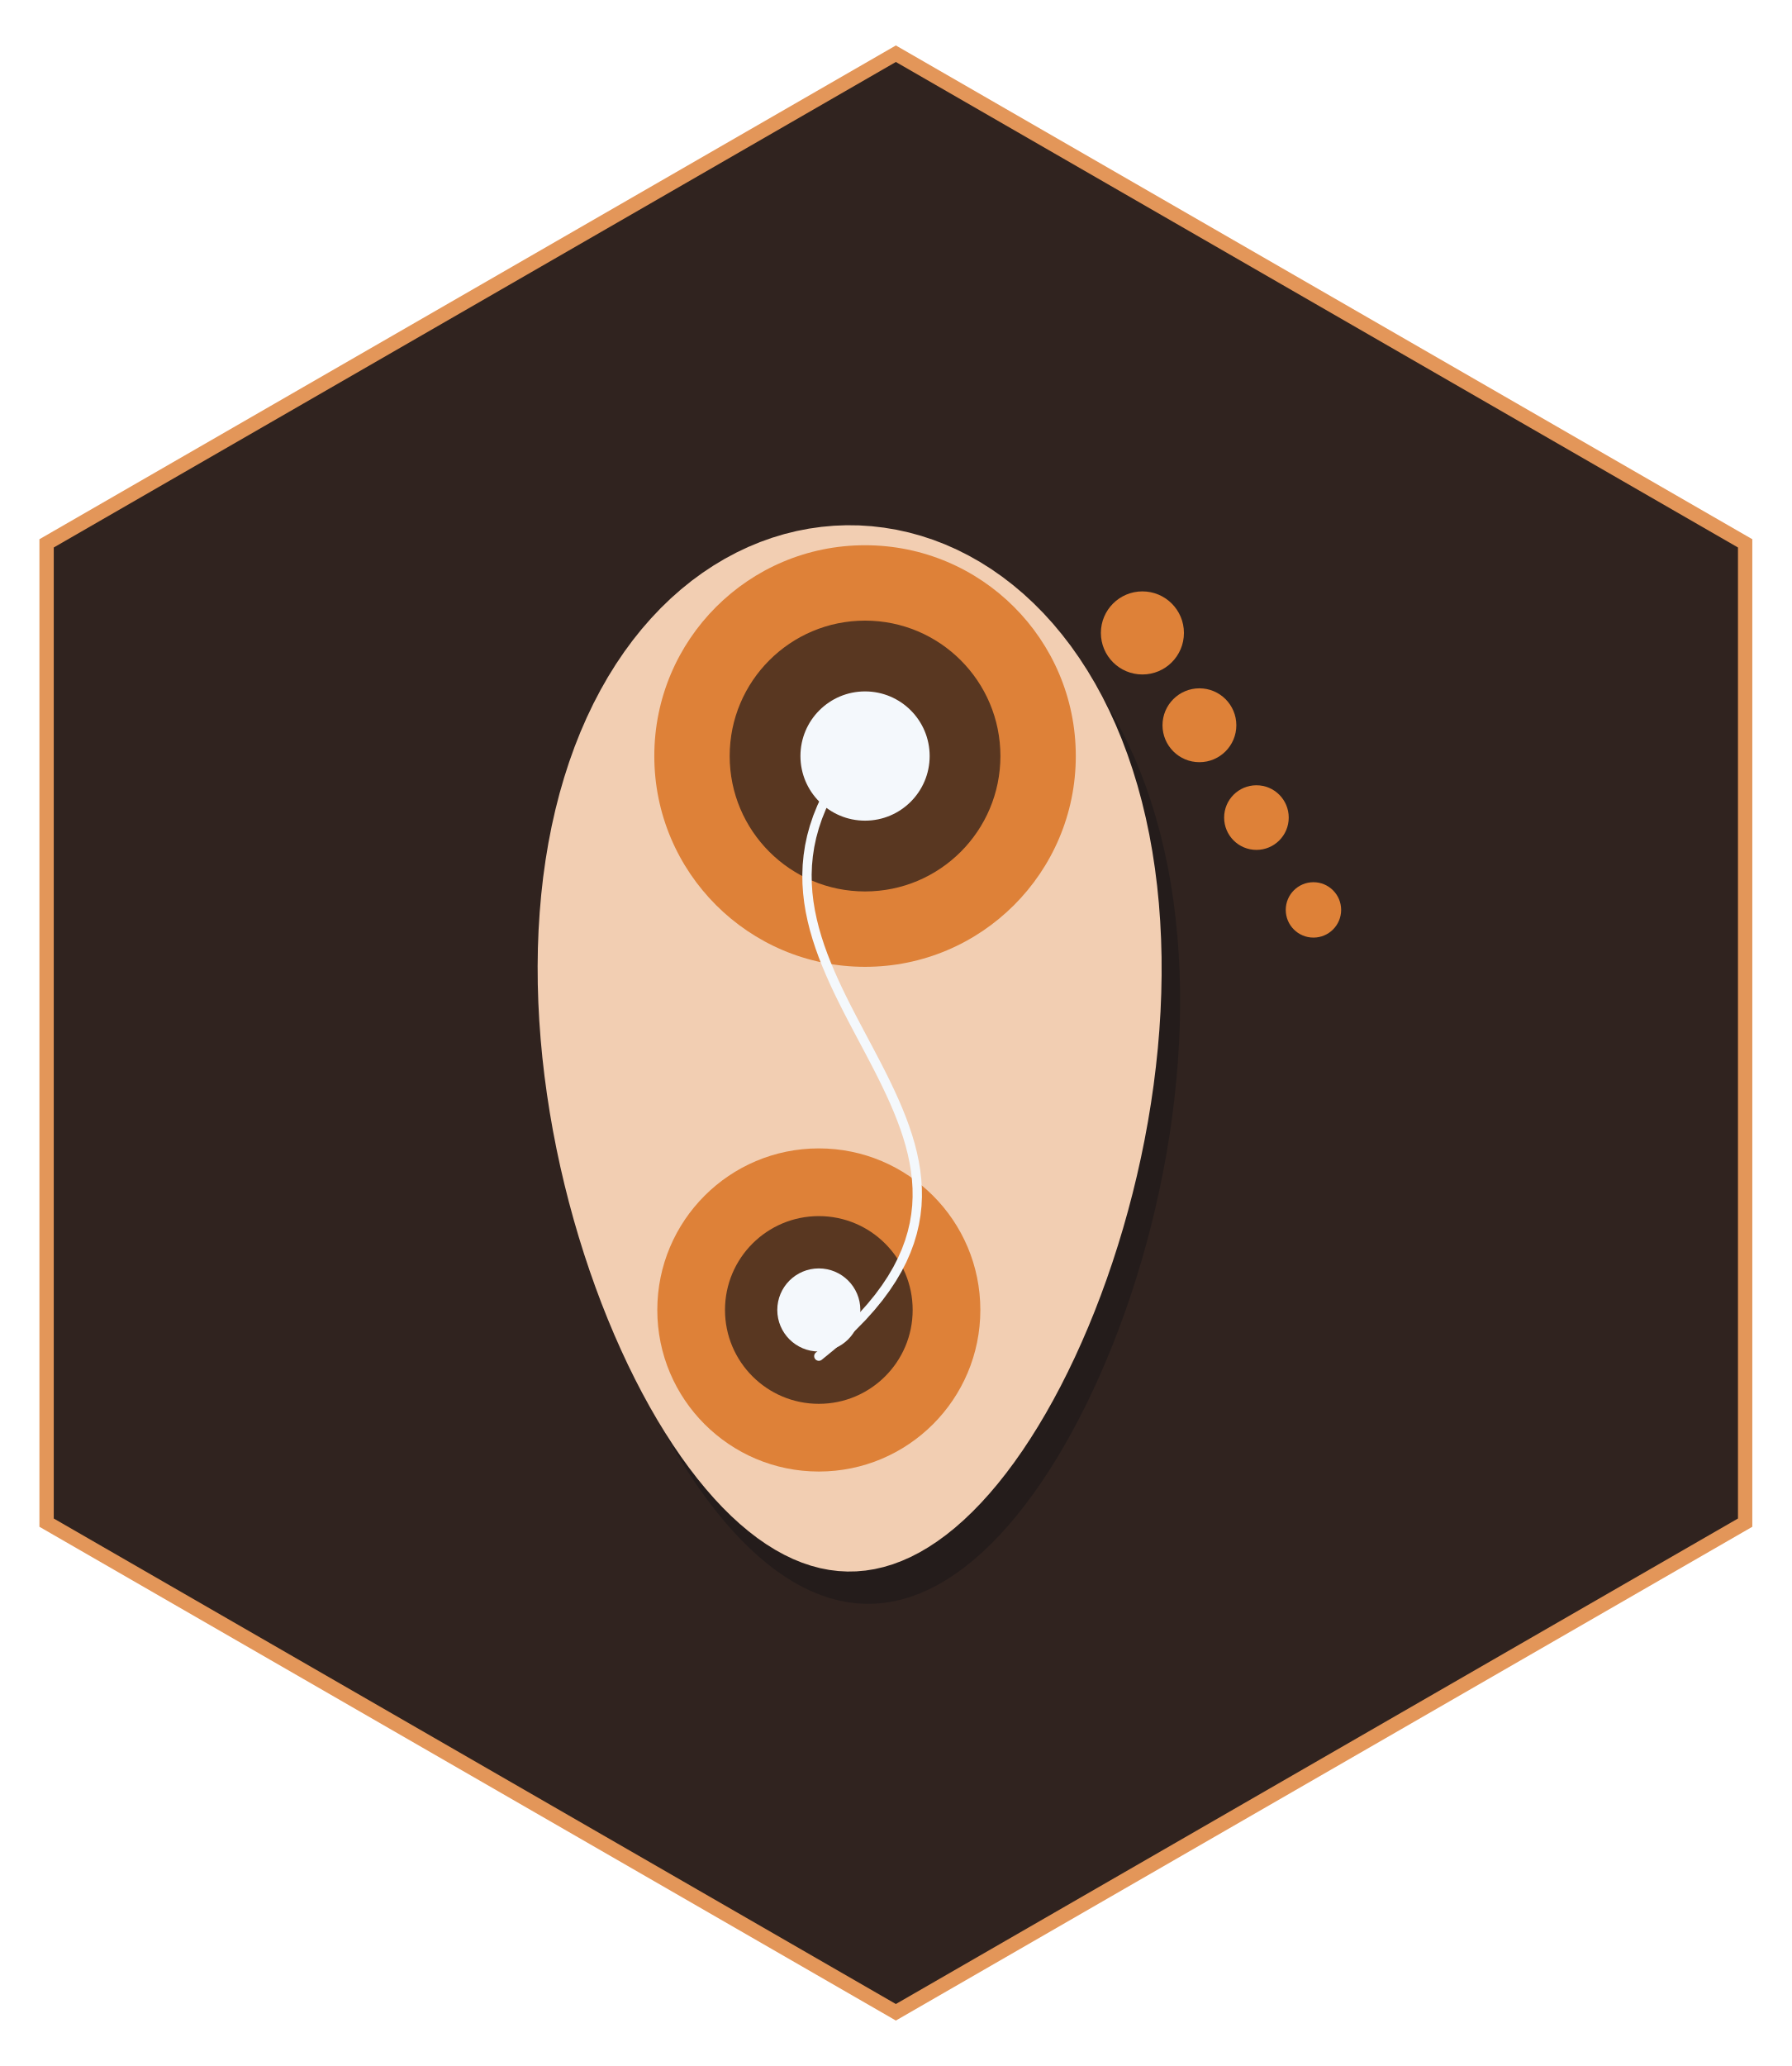
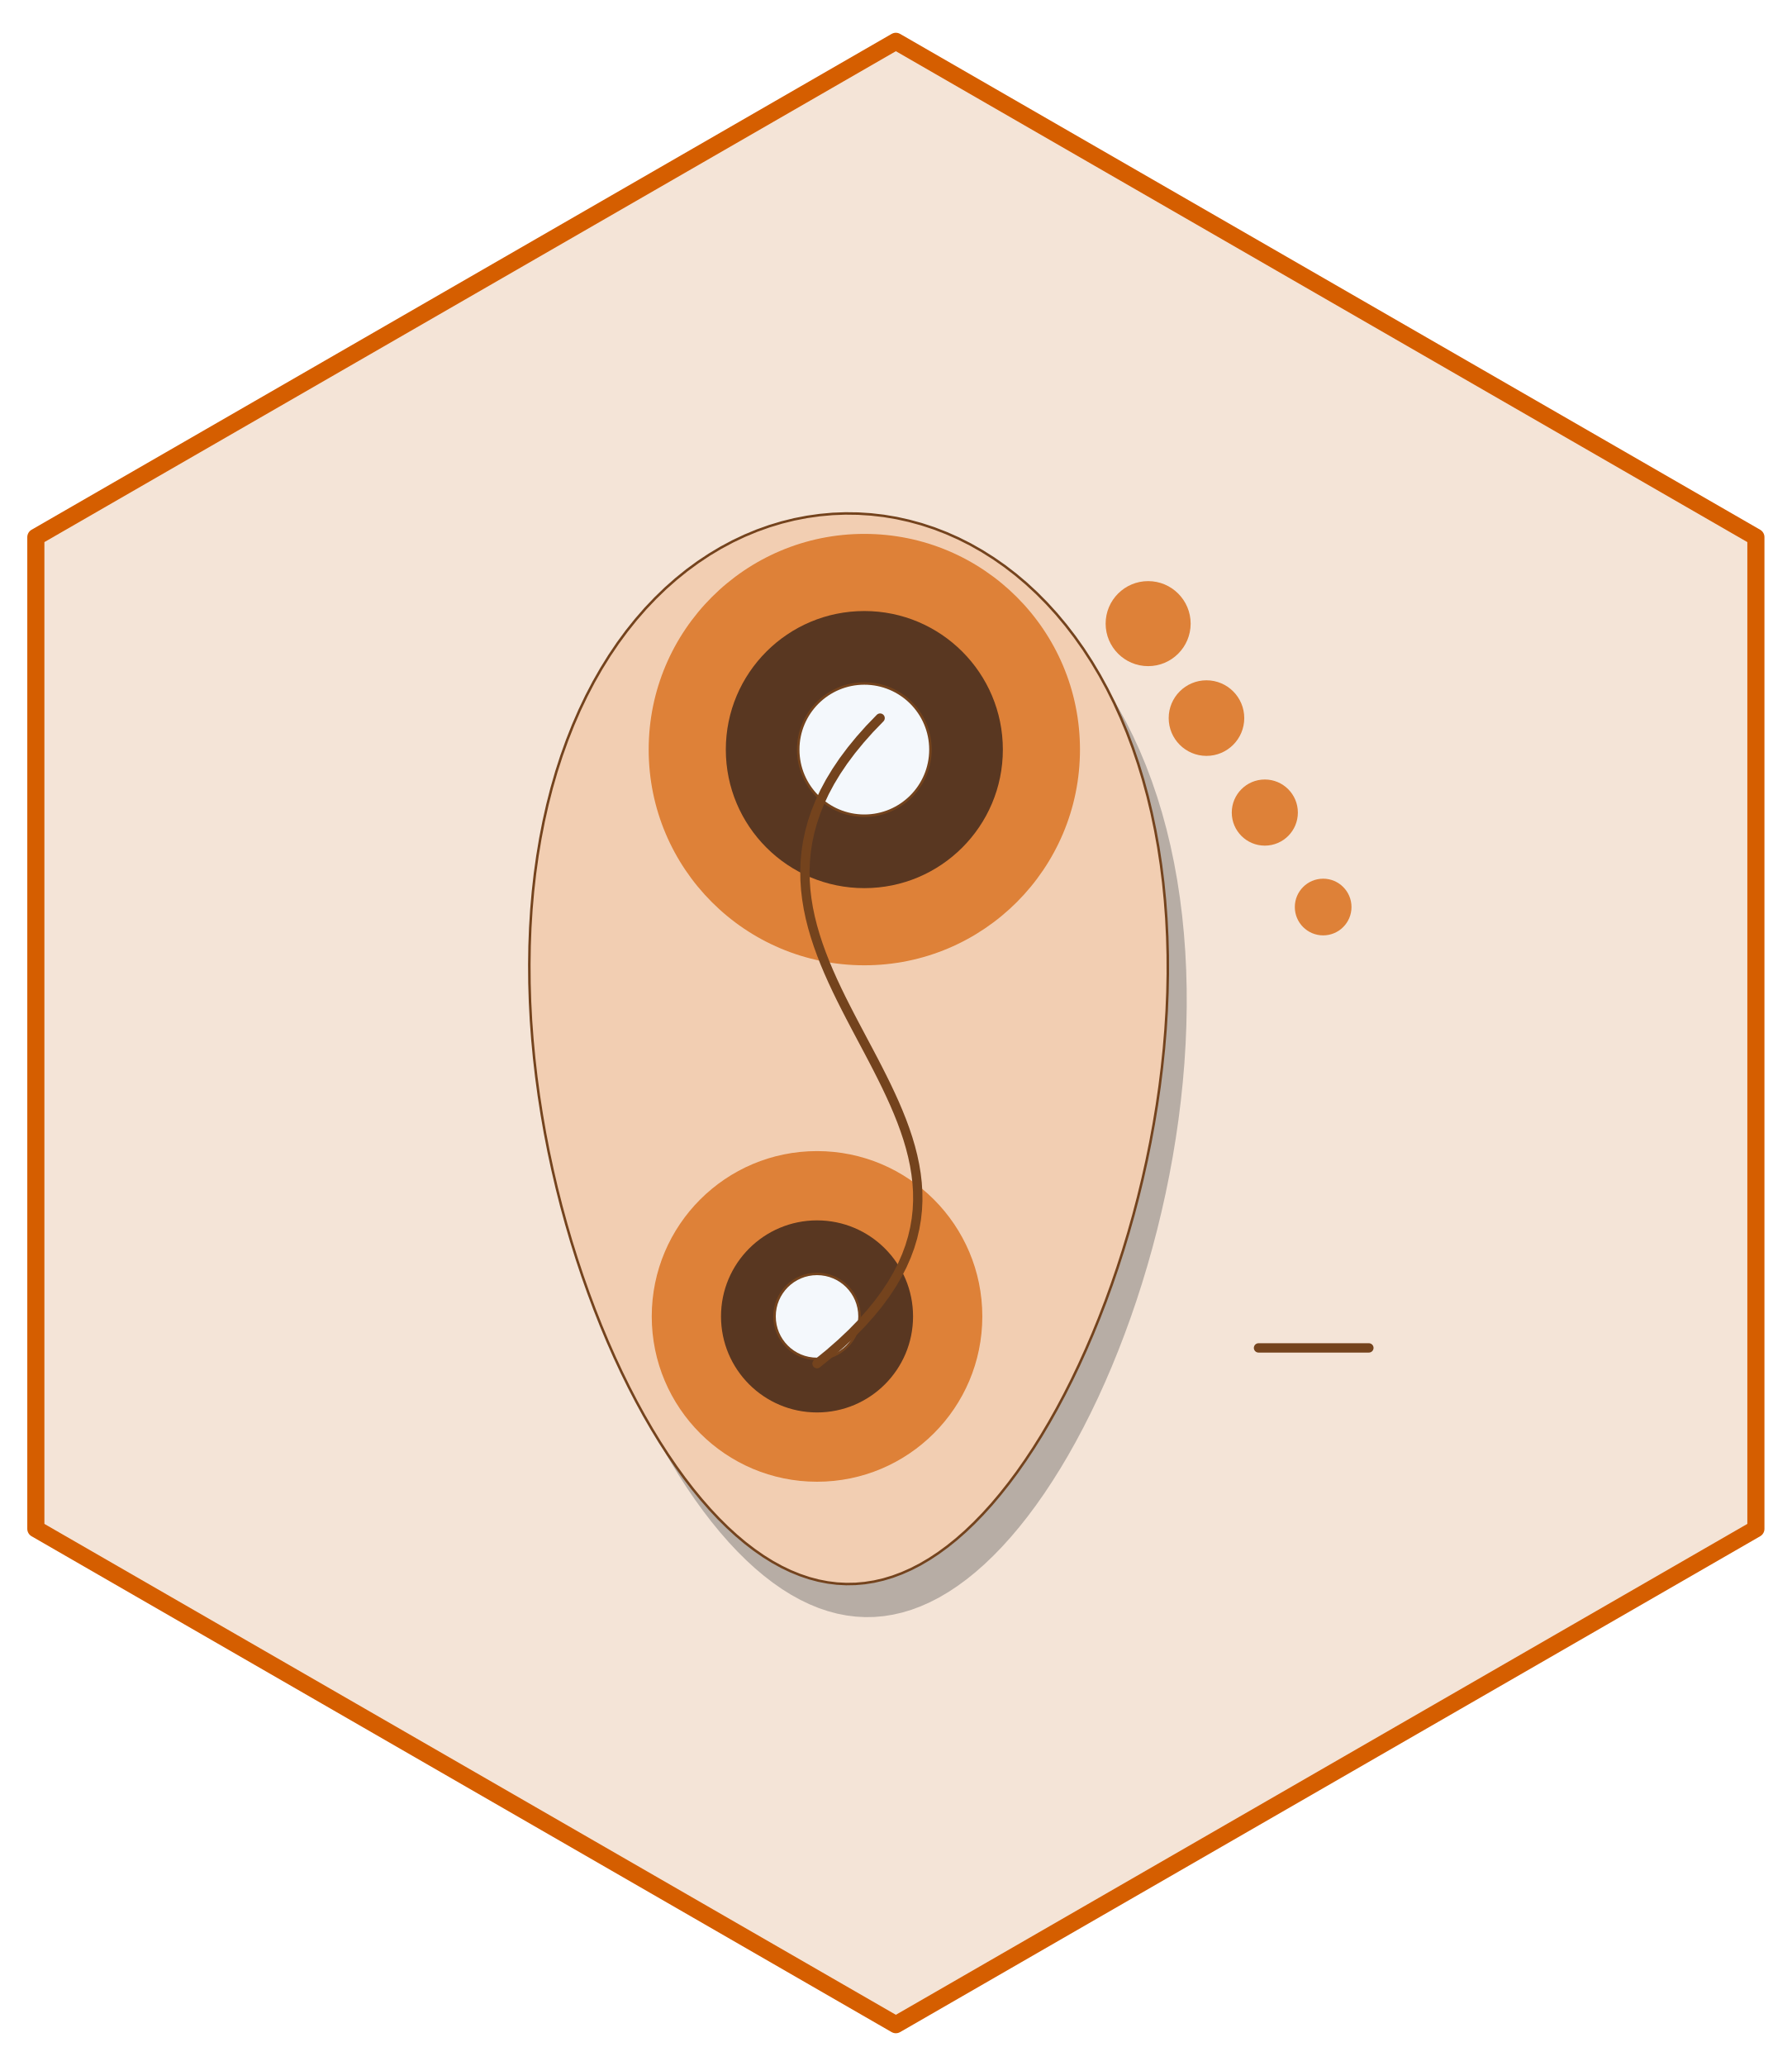
- <svg xmlns="http://www.w3.org/2000/svg" width="432" height="498" viewBox="0 0 432 498">
-   <path fill-rule="nonzero" fill="rgb(100%, 100%, 100%)" fill-opacity="1" d="M 216 4.98 L 427.68 126.988 L 427.68 371.012 L 216 493.02 L 4.32 371.012 L 4.32 126.988 Z M 216 4.98 " />
-   <path fill-rule="nonzero" fill="rgb(89.02%, 58.824%, 34.902%)" fill-opacity="1" d="M 216 10.957 L 422.496 129.977 L 422.496 368.023 L 216 487.043 L 9.504 368.023 L 9.504 129.977 Z M 216 10.957 " />
-   <path fill-rule="nonzero" fill="rgb(18.824%, 13.725%, 12.157%)" fill-opacity="1" d="M 216 14.941 L 419.039 131.969 L 419.039 366.031 L 216 483.059 L 12.961 366.031 L 12.961 131.969 Z M 216 14.941 " />
-   <path fill-rule="nonzero" fill="rgb(1.176%, 3.922%, 7.059%)" fill-opacity="0.251" d="M 283.617 260.496 L 283.988 256.074 L 284.266 251.652 L 284.449 247.242 L 284.531 242.852 L 284.52 238.48 L 284.406 234.133 L 284.191 229.824 L 283.871 225.551 L 283.449 221.32 L 282.926 217.137 L 282.293 213.008 L 281.559 208.938 L 280.715 204.93 L 279.77 200.992 L 278.719 197.125 L 277.562 193.34 L 276.301 189.633 L 274.938 186.016 L 273.473 182.492 L 271.906 179.062 L 270.242 175.734 L 268.484 172.508 L 266.625 169.391 L 264.68 166.391 L 262.641 163.5 L 260.516 160.73 L 258.305 158.086 L 256.012 155.566 L 253.645 153.176 L 251.199 150.918 L 248.688 148.797 L 246.105 146.812 L 243.465 144.965 L 240.762 143.262 L 238.008 141.703 L 235.203 140.293 L 232.355 139.027 L 229.465 137.914 L 226.543 136.953 L 223.59 136.141 L 220.613 135.48 L 217.613 134.98 L 214.602 134.629 L 211.582 134.434 L 208.555 134.395 L 205.531 134.512 L 202.516 134.785 L 199.512 135.211 L 196.523 135.793 L 193.555 136.527 L 190.617 137.414 L 187.711 138.453 L 184.84 139.641 L 182.016 140.98 L 179.234 142.465 L 176.504 144.098 L 173.832 145.871 L 171.223 147.785 L 168.672 149.84 L 166.195 152.031 L 163.789 154.355 L 161.457 156.812 L 159.207 159.395 L 157.039 162.102 L 154.953 164.93 L 152.961 167.875 L 151.059 170.938 L 149.25 174.109 L 147.539 177.387 L 145.922 180.766 L 144.406 184.242 L 142.992 187.812 L 141.68 191.477 L 140.473 195.223 L 139.367 199.047 L 138.367 202.953 L 137.477 206.926 L 136.688 210.965 L 136.004 215.066 L 135.426 219.223 L 134.949 223.43 L 134.582 227.68 L 134.316 231.973 L 134.152 236.305 L 134.086 240.66 L 134.121 245.043 L 134.258 249.445 L 134.488 253.859 L 134.812 258.285 L 135.23 262.711 L 135.738 267.133 L 136.332 271.551 L 137.016 275.953 L 137.781 280.336 L 138.629 284.691 L 139.555 289.02 L 140.555 293.316 L 141.633 297.566 L 142.777 301.773 L 143.992 305.93 L 145.273 310.031 L 146.621 314.07 L 148.023 318.043 L 149.484 321.945 L 151.004 325.773 L 152.574 329.52 L 154.191 333.184 L 155.859 336.754 L 157.57 340.23 L 159.324 343.609 L 161.117 346.887 L 162.945 350.059 L 164.812 353.121 L 166.711 356.066 L 168.641 358.895 L 170.598 361.602 L 172.586 364.184 L 174.594 366.641 L 176.625 368.965 L 178.68 371.156 L 180.754 373.211 L 182.844 375.125 L 184.949 376.898 L 187.07 378.531 L 189.203 380.016 L 191.348 381.355 L 193.504 382.543 L 195.668 383.582 L 197.84 384.469 L 200.016 385.203 L 202.199 385.785 L 204.387 386.211 L 206.574 386.484 L 208.766 386.598 L 210.957 386.562 L 213.145 386.367 L 215.332 386.016 L 217.52 385.512 L 219.699 384.855 L 221.875 384.043 L 224.043 383.082 L 226.199 381.969 L 228.352 380.703 L 230.492 379.289 L 232.617 377.734 L 234.73 376.031 L 236.828 374.184 L 238.91 372.199 L 240.977 370.078 L 243.02 367.82 L 245.039 365.43 L 247.035 362.91 L 249.008 360.262 L 250.953 357.496 L 252.867 354.605 L 254.75 351.602 L 256.598 348.488 L 258.41 345.262 L 260.184 341.934 L 261.918 338.504 L 263.605 334.98 L 265.25 331.363 L 266.844 327.656 L 268.387 323.871 L 269.879 320.004 L 271.312 316.066 L 272.688 312.059 L 274 307.988 L 275.246 303.859 L 276.43 299.676 L 277.539 295.445 L 278.578 291.172 L 279.543 286.859 L 280.43 282.516 L 281.238 278.145 L 281.961 273.754 L 282.602 269.344 L 283.152 264.922 Z M 283.617 260.496 " />
-   <path fill-rule="nonzero" fill="rgb(94.902%, 80.784%, 69.804%)" fill-opacity="1" d="M 279.16 252.711 L 279.531 248.285 L 279.809 243.863 L 279.988 239.453 L 280.074 235.062 L 280.062 230.691 L 279.945 226.344 L 279.73 222.035 L 279.414 217.762 L 278.992 213.531 L 278.465 209.348 L 277.836 205.219 L 277.102 201.148 L 276.258 197.141 L 275.312 193.203 L 274.262 189.336 L 273.102 185.551 L 271.844 181.844 L 270.48 178.227 L 269.016 174.703 L 267.449 171.273 L 265.785 167.945 L 264.023 164.719 L 262.168 161.605 L 260.219 158.602 L 258.184 155.711 L 256.055 152.945 L 253.848 150.297 L 251.555 147.777 L 249.184 145.387 L 246.742 143.129 L 244.227 141.008 L 241.648 139.023 L 239.004 137.176 L 236.305 135.473 L 233.551 133.918 L 230.746 132.504 L 227.895 131.238 L 225.008 130.125 L 222.086 129.164 L 219.133 128.352 L 216.152 127.695 L 213.156 127.191 L 210.145 126.84 L 207.125 126.645 L 204.098 126.605 L 201.074 126.723 L 198.059 126.996 L 195.051 127.422 L 192.062 128.004 L 189.098 128.738 L 186.16 129.625 L 183.25 130.664 L 180.383 131.852 L 177.555 133.191 L 174.777 134.676 L 172.047 136.309 L 169.375 138.082 L 166.762 139.996 L 164.215 142.051 L 161.734 144.242 L 159.328 146.566 L 157 149.023 L 154.746 151.605 L 152.578 154.312 L 150.496 157.141 L 148.504 160.086 L 146.602 163.148 L 144.793 166.32 L 143.078 169.598 L 141.465 172.977 L 139.949 176.453 L 138.535 180.023 L 137.223 183.688 L 136.016 187.434 L 134.91 191.258 L 133.91 195.164 L 133.016 199.137 L 132.227 203.176 L 131.543 207.277 L 130.965 211.434 L 130.492 215.641 L 130.125 219.891 L 129.855 224.184 L 129.691 228.516 L 129.629 232.871 L 129.664 237.254 L 129.797 241.656 L 130.027 246.074 L 130.352 250.496 L 130.77 254.922 L 131.277 259.348 L 131.875 263.762 L 132.555 268.164 L 133.32 272.547 L 134.168 276.902 L 135.094 281.234 L 136.098 285.527 L 137.172 289.777 L 138.32 293.984 L 139.535 298.141 L 140.816 302.242 L 142.16 306.281 L 143.566 310.254 L 145.027 314.16 L 146.543 317.984 L 148.113 321.73 L 149.734 325.395 L 151.398 328.965 L 153.109 332.441 L 154.863 335.82 L 156.656 339.098 L 158.488 342.27 L 160.355 345.332 L 162.254 348.277 L 164.184 351.105 L 166.141 353.812 L 168.125 356.395 L 170.137 358.852 L 172.168 361.176 L 174.223 363.367 L 176.293 365.422 L 178.383 367.336 L 180.492 369.109 L 182.609 370.742 L 184.746 372.227 L 186.891 373.566 L 189.047 374.754 L 191.207 375.793 L 193.379 376.68 L 195.559 377.414 L 197.742 377.996 L 199.926 378.422 L 202.117 378.695 L 204.309 378.812 L 206.496 378.773 L 208.688 378.578 L 210.875 378.227 L 213.059 377.723 L 215.242 377.066 L 217.414 376.254 L 219.582 375.293 L 221.742 374.18 L 223.895 372.914 L 226.031 371.5 L 228.16 369.945 L 230.273 368.242 L 232.371 366.395 L 234.453 364.41 L 236.516 362.289 L 238.559 360.031 L 240.582 357.641 L 242.578 355.121 L 244.551 352.477 L 246.496 349.707 L 248.41 346.816 L 250.293 343.812 L 252.141 340.699 L 253.953 337.473 L 255.727 334.145 L 257.457 330.715 L 259.148 327.191 L 260.789 323.574 L 262.387 319.867 L 263.93 316.082 L 265.418 312.215 L 266.852 308.277 L 268.227 304.27 L 269.539 300.199 L 270.789 296.07 L 271.969 291.887 L 273.082 287.656 L 274.121 283.383 L 275.086 279.074 L 275.973 274.727 L 276.781 270.355 L 277.504 265.965 L 278.145 261.555 L 278.695 257.133 Z M 279.16 252.711 " />
-   <path fill-rule="nonzero" fill="rgb(87.059%, 50.588%, 21.961%)" fill-opacity="1" d="M 236.367 315.762 C 236.367 337.27 218.934 354.707 197.426 354.707 C 175.914 354.707 158.48 337.27 158.48 315.762 C 158.48 294.254 175.914 276.816 197.426 276.816 C 218.934 276.816 236.367 294.254 236.367 315.762 " />
-   <path fill-rule="nonzero" fill="rgb(34.902%, 21.569%, 12.941%)" fill-opacity="1" d="M 220.051 315.762 C 220.051 328.258 209.918 338.387 197.426 338.387 C 184.93 338.387 174.801 328.258 174.801 315.762 C 174.801 303.266 184.93 293.137 197.426 293.137 C 209.918 293.137 220.051 303.266 220.051 315.762 " />
-   <path fill-rule="nonzero" fill="rgb(95.686%, 97.255%, 98.824%)" fill-opacity="1" d="M 207.438 315.762 C 207.438 321.293 202.953 325.777 197.426 325.777 C 191.895 325.777 187.41 321.293 187.41 315.762 C 187.41 310.23 191.895 305.746 197.426 305.746 C 202.953 305.746 207.438 310.23 207.438 315.762 " />
-   <path fill-rule="nonzero" fill="rgb(87.059%, 50.588%, 21.961%)" fill-opacity="1" d="M 259.383 182.238 C 259.383 210.301 236.633 233.051 208.57 233.051 C 180.508 233.051 157.758 210.301 157.758 182.238 C 157.758 154.176 180.508 131.426 208.57 131.426 C 236.633 131.426 259.383 154.176 259.383 182.238 " />
-   <path fill-rule="nonzero" fill="rgb(34.902%, 21.569%, 12.941%)" fill-opacity="1" d="M 241.207 182.238 C 241.207 200.266 226.598 214.879 208.57 214.879 C 190.543 214.879 175.93 200.266 175.93 182.238 C 175.93 164.211 190.543 149.598 208.57 149.598 C 226.598 149.598 241.207 164.211 241.207 182.238 " />
-   <path fill-rule="nonzero" fill="rgb(95.686%, 97.255%, 98.824%)" fill-opacity="1" d="M 224.148 182.238 C 224.148 190.84 217.172 197.816 208.57 197.816 C 199.965 197.816 192.992 190.84 192.992 182.238 C 192.992 173.633 199.965 166.66 208.57 166.66 C 217.172 166.66 224.148 173.633 224.148 182.238 " />
-   <path fill="none" stroke-width="2.25" stroke-linecap="round" stroke-linejoin="round" stroke="rgb(95.686%, 97.255%, 98.824%)" stroke-opacity="1" stroke-miterlimit="10" d="M 197.426 326.891 L 200.379 324.48 L 203.102 322.098 L 205.605 319.734 L 207.898 317.395 L 209.98 315.07 L 211.863 312.77 L 213.547 310.488 L 215.047 308.223 L 216.363 305.977 L 217.508 303.746 L 218.48 301.531 L 219.293 299.332 L 219.949 297.145 L 220.461 294.973 L 220.824 292.816 L 221.059 290.668 L 221.16 288.535 L 221.141 286.41 L 221.004 284.297 L 220.762 282.191 L 220.414 280.094 L 219.973 278.008 L 219.441 275.926 L 218.824 273.848 L 218.133 271.777 L 217.375 269.715 L 216.551 267.652 L 215.672 265.594 L 214.742 263.539 L 213.77 261.484 L 212.762 259.434 L 211.723 257.379 L 210.656 255.328 L 209.578 253.273 L 208.488 251.219 L 207.395 249.16 L 206.305 247.098 L 205.223 245.031 L 204.156 242.957 L 203.113 240.883 L 202.102 238.797 L 201.121 236.707 L 200.188 234.609 L 199.301 232.5 L 198.469 230.383 L 197.699 228.258 L 197 226.121 L 196.375 223.969 L 195.832 221.809 L 195.375 219.633 L 195.016 217.445 L 194.758 215.242 L 194.605 213.023 L 194.57 210.785 L 194.656 208.535 L 194.871 206.266 L 195.219 203.977 L 195.707 201.672 L 196.348 199.344 L 197.137 196.996 L 198.09 194.629 L 199.207 192.238 L 200.5 189.824 L 201.977 187.387 L 203.637 184.926 L 205.492 182.438 L 207.547 179.926 L 209.809 177.387 L 212.285 174.82 " />
-   <path fill-rule="nonzero" fill="rgb(87.059%, 50.588%, 21.961%)" fill-opacity="1" d="M 285.457 152.566 C 285.457 158.098 280.973 162.578 275.441 162.578 C 269.914 162.578 265.43 158.098 265.43 152.566 C 265.43 147.035 269.914 142.551 275.441 142.551 C 280.973 142.551 285.457 147.035 285.457 152.566 " />
-   <path fill-rule="nonzero" fill="rgb(87.059%, 50.588%, 21.961%)" fill-opacity="1" d="M 298.09 174.82 C 298.09 179.734 294.105 183.723 289.188 183.723 C 284.273 183.723 280.289 179.734 280.289 174.82 C 280.289 169.902 284.273 165.918 289.188 165.918 C 294.105 165.918 298.09 169.902 298.09 174.82 " />
-   <path fill-rule="nonzero" fill="rgb(87.059%, 50.588%, 21.961%)" fill-opacity="1" d="M 310.723 197.074 C 310.723 201.375 307.238 204.863 302.938 204.863 C 298.633 204.863 295.148 201.375 295.148 197.074 C 295.148 192.773 298.633 189.285 302.938 189.285 C 307.238 189.285 310.723 192.773 310.723 197.074 " />
-   <path fill-rule="nonzero" fill="rgb(87.059%, 50.588%, 21.961%)" fill-opacity="1" d="M 323.359 219.328 C 323.359 223.016 320.367 226.004 316.684 226.004 C 312.996 226.004 310.004 223.016 310.004 219.328 C 310.004 215.641 312.996 212.652 316.684 212.652 C 320.367 212.652 323.359 215.641 323.359 219.328 " />
+ <svg xmlns="http://www.w3.org/2000/svg" width="432pt" height="498pt" viewBox="0 0 432 498">
+   <path fill-rule="nonzero" fill="rgb(95.686%, 89.412%, 84.314%)" fill-opacity="1" stroke-width="4.125" stroke-linecap="round" stroke-linejoin="round" stroke="rgb(83.529%, 36.863%, 0%)" stroke-opacity="1" stroke-miterlimit="10" d="M 216 9.961 L 423.359 129.48 L 423.359 368.52 L 216 488.039 L 8.641 368.52 L 8.641 129.48 Z M 216 9.961 " />
+   <path fill-rule="nonzero" fill="rgb(1.176%, 3.922%, 7.059%)" fill-opacity="0.251" d="M 285.188 260.766 L 285.57 256.238 L 285.852 251.715 L 286.039 247.203 L 286.125 242.707 L 286.113 238.234 L 285.996 233.789 L 285.777 229.379 L 285.449 225.004 L 285.02 220.676 L 284.48 216.395 L 283.836 212.168 L 283.082 208.004 L 282.223 203.906 L 281.254 199.875 L 280.176 195.918 L 278.992 192.043 L 277.703 188.254 L 276.309 184.551 L 274.809 180.945 L 273.207 177.438 L 271.504 174.027 L 269.703 170.73 L 267.805 167.543 L 265.809 164.469 L 263.723 161.512 L 261.551 158.68 L 259.289 155.973 L 256.941 153.395 L 254.52 150.949 L 252.02 148.637 L 249.445 146.465 L 246.805 144.434 L 244.102 142.547 L 241.34 140.805 L 238.52 139.211 L 235.648 137.766 L 232.734 136.473 L 229.781 135.332 L 226.789 134.344 L 223.766 133.516 L 220.719 132.844 L 217.652 132.328 L 214.57 131.969 L 211.48 131.77 L 208.383 131.73 L 205.289 131.852 L 202.203 132.129 L 199.125 132.566 L 196.07 133.16 L 193.035 133.91 L 190.027 134.82 L 187.051 135.883 L 184.117 137.098 L 181.223 138.469 L 178.379 139.988 L 175.586 141.656 L 172.852 143.473 L 170.18 145.434 L 167.574 147.535 L 165.035 149.777 L 162.574 152.156 L 160.188 154.668 L 157.887 157.309 L 155.668 160.082 L 153.535 162.977 L 151.496 165.988 L 149.547 169.121 L 147.699 172.367 L 145.945 175.719 L 144.293 179.176 L 142.742 182.738 L 141.293 186.391 L 139.953 190.137 L 138.715 193.973 L 137.586 197.887 L 136.562 201.879 L 135.648 205.945 L 134.84 210.078 L 134.141 214.273 L 133.551 218.527 L 133.066 222.832 L 132.688 227.184 L 132.414 231.578 L 132.246 236.008 L 132.184 240.469 L 132.219 244.953 L 132.355 249.457 L 132.59 253.973 L 132.922 258.5 L 133.352 263.031 L 133.871 267.555 L 134.48 272.074 L 135.18 276.578 L 135.961 281.062 L 136.828 285.523 L 137.777 289.953 L 138.801 294.344 L 139.902 298.695 L 141.074 303.004 L 142.32 307.254 L 143.629 311.453 L 145.004 315.586 L 146.441 319.648 L 147.938 323.645 L 149.492 327.559 L 151.098 331.395 L 152.754 335.141 L 154.461 338.793 L 156.211 342.352 L 158.004 345.812 L 159.84 349.164 L 161.715 352.41 L 163.621 355.539 L 165.566 358.555 L 167.539 361.449 L 169.543 364.219 L 171.574 366.863 L 173.633 369.375 L 175.711 371.754 L 177.812 373.996 L 179.934 376.098 L 182.07 378.059 L 184.227 379.875 L 186.398 381.543 L 188.578 383.062 L 190.773 384.43 L 192.98 385.648 L 195.195 386.711 L 197.418 387.621 L 199.645 388.371 L 201.879 388.965 L 204.117 389.402 L 206.355 389.68 L 208.598 389.801 L 210.84 389.762 L 213.078 389.562 L 215.316 389.203 L 217.555 388.688 L 219.785 388.016 L 222.012 387.184 L 224.227 386.199 L 226.438 385.059 L 228.637 383.766 L 230.828 382.32 L 233.004 380.727 L 235.168 378.984 L 237.312 377.098 L 239.445 375.062 L 241.555 372.891 L 243.645 370.582 L 245.715 368.137 L 247.758 365.559 L 249.777 362.852 L 251.766 360.02 L 253.723 357.062 L 255.652 353.988 L 257.543 350.801 L 259.398 347.5 L 261.211 344.094 L 262.984 340.586 L 264.715 336.98 L 266.395 333.277 L 268.027 329.488 L 269.605 325.613 L 271.129 321.656 L 272.598 317.625 L 274.004 313.527 L 275.348 309.359 L 276.625 305.137 L 277.836 300.855 L 278.973 296.527 L 280.035 292.152 L 281.023 287.742 L 281.93 283.297 L 282.754 278.824 L 283.496 274.328 L 284.152 269.816 L 284.715 265.293 Z M 285.188 260.766 " />
+   <path fill-rule="nonzero" fill="rgb(94.902%, 80.784%, 69.804%)" fill-opacity="1" stroke-width="0.6" stroke-linecap="round" stroke-linejoin="round" stroke="rgb(45.49%, 26.275%, 11.373%)" stroke-opacity="1" stroke-miterlimit="10" d="M 280.629 252.797 L 281.008 248.266 L 281.293 243.742 L 281.477 239.23 L 281.566 234.738 L 281.551 230.266 L 281.434 225.82 L 281.215 221.406 L 280.887 217.035 L 280.457 212.703 L 279.918 208.426 L 279.273 204.199 L 278.52 200.035 L 277.66 195.934 L 276.691 191.902 L 275.613 187.949 L 274.43 184.074 L 273.141 180.285 L 271.746 176.582 L 270.246 172.977 L 268.645 169.465 L 266.945 166.059 L 265.141 162.758 L 263.242 159.57 L 261.25 156.496 L 259.164 153.543 L 256.988 150.711 L 254.727 148.004 L 252.383 145.426 L 249.957 142.98 L 247.457 140.668 L 244.883 138.496 L 242.246 136.465 L 239.539 134.578 L 236.777 132.836 L 233.957 131.238 L 231.09 129.793 L 228.172 128.5 L 225.219 127.359 L 222.227 126.375 L 219.203 125.547 L 216.156 124.871 L 213.09 124.355 L 210.008 124 L 206.918 123.801 L 203.82 123.762 L 200.727 123.879 L 197.641 124.16 L 194.566 124.594 L 191.508 125.188 L 188.473 125.941 L 185.465 126.848 L 182.492 127.91 L 179.555 129.129 L 176.66 130.5 L 173.816 132.02 L 171.023 133.688 L 168.289 135.504 L 165.617 137.461 L 163.012 139.566 L 160.473 141.805 L 158.012 144.184 L 155.625 146.695 L 153.324 149.34 L 151.105 152.109 L 148.973 155.004 L 146.934 158.02 L 144.988 161.152 L 143.137 164.395 L 141.383 167.75 L 139.73 171.207 L 138.18 174.766 L 136.734 178.422 L 135.391 182.168 L 134.152 186 L 133.023 189.918 L 132 193.91 L 131.086 197.977 L 130.281 202.109 L 129.582 206.305 L 128.988 210.559 L 128.504 214.863 L 128.125 219.215 L 127.852 223.609 L 127.684 228.039 L 127.621 232.496 L 127.656 236.98 L 127.793 241.484 L 128.027 246.004 L 128.363 250.531 L 128.789 255.059 L 129.309 259.586 L 129.918 264.105 L 130.617 268.609 L 131.398 273.094 L 132.266 277.555 L 133.215 281.98 L 134.238 286.375 L 135.34 290.727 L 136.516 295.031 L 137.758 299.285 L 139.07 303.48 L 140.445 307.613 L 141.883 311.68 L 143.379 315.672 L 144.93 319.59 L 146.535 323.422 L 148.191 327.168 L 149.898 330.824 L 151.648 334.383 L 153.441 337.84 L 155.277 341.195 L 157.152 344.438 L 159.059 347.57 L 161.004 350.586 L 162.977 353.48 L 164.98 356.25 L 167.012 358.895 L 169.07 361.406 L 171.148 363.785 L 173.25 366.027 L 175.371 368.129 L 177.508 370.086 L 179.664 371.902 L 181.836 373.57 L 184.02 375.094 L 186.211 376.461 L 188.418 377.68 L 190.633 378.742 L 192.855 379.648 L 195.082 380.402 L 197.316 380.996 L 199.555 381.434 L 201.793 381.711 L 204.035 381.828 L 206.277 381.789 L 208.516 381.59 L 210.758 381.234 L 212.992 380.719 L 215.223 380.047 L 217.449 379.215 L 219.668 378.23 L 221.875 377.09 L 224.078 375.797 L 226.266 374.352 L 228.441 372.758 L 230.605 371.016 L 232.754 369.125 L 234.883 367.094 L 236.992 364.922 L 239.086 362.613 L 241.152 360.164 L 243.195 357.59 L 245.215 354.883 L 247.203 352.047 L 249.164 349.094 L 251.09 346.02 L 252.98 342.832 L 254.836 339.531 L 256.648 336.125 L 258.422 332.617 L 260.152 329.008 L 261.832 325.309 L 263.465 321.516 L 265.043 317.641 L 266.57 313.688 L 268.035 309.656 L 269.441 305.555 L 270.785 301.391 L 272.062 297.164 L 273.273 292.887 L 274.41 288.559 L 275.473 284.184 L 276.461 279.773 L 277.367 275.328 L 278.191 270.855 L 278.934 266.359 L 279.59 261.848 L 280.152 257.324 Z M 280.629 252.797 " />
+   <path fill-rule="nonzero" fill="rgb(87.059%, 50.588%, 21.961%)" fill-opacity="1" d="M 236.844 317.316 C 236.844 339.324 219 357.164 196.992 357.164 C 174.984 357.164 157.141 339.324 157.141 317.316 C 157.141 295.305 174.984 277.465 196.992 277.465 C 219 277.465 236.844 295.305 236.844 317.316 " />
+   <path fill-rule="nonzero" fill="rgb(34.902%, 21.569%, 12.941%)" fill-opacity="1" d="M 220.145 317.316 C 220.145 330.102 209.777 340.465 196.992 340.465 C 184.207 340.465 173.84 330.102 173.84 317.316 C 173.84 304.527 184.207 294.164 196.992 294.164 C 209.777 294.164 220.145 304.527 220.145 317.316 " />
+   <path fill-rule="nonzero" fill="rgb(95.686%, 97.255%, 98.824%)" fill-opacity="1" stroke-width="0.6" stroke-linecap="round" stroke-linejoin="round" stroke="rgb(45.49%, 26.275%, 11.373%)" stroke-opacity="1" stroke-miterlimit="10" d="M 207.238 317.316 C 207.238 322.973 202.652 327.562 196.992 327.562 C 191.332 327.562 186.746 322.973 186.746 317.316 C 186.746 311.656 191.332 307.066 196.992 307.066 C 202.652 307.066 207.238 311.656 207.238 317.316 " />
+   <path fill-rule="nonzero" fill="rgb(87.059%, 50.588%, 21.961%)" fill-opacity="1" d="M 260.391 180.684 C 260.391 209.402 237.113 232.68 208.398 232.68 C 179.68 232.68 156.402 209.402 156.402 180.684 C 156.402 151.969 179.68 128.691 208.398 128.691 C 237.113 128.691 260.391 151.969 260.391 180.684 " />
+   <path fill-rule="nonzero" fill="rgb(34.902%, 21.569%, 12.941%)" fill-opacity="1" d="M 241.797 180.684 C 241.797 199.129 226.844 214.082 208.398 214.082 C 189.953 214.082 175 199.129 175 180.684 C 175 162.238 189.953 147.285 208.398 147.285 C 226.844 147.285 241.797 162.238 241.797 180.684 " />
+   <path fill-rule="nonzero" fill="rgb(95.686%, 97.255%, 98.824%)" fill-opacity="1" stroke-width="0.6" stroke-linecap="round" stroke-linejoin="round" stroke="rgb(45.49%, 26.275%, 11.373%)" stroke-opacity="1" stroke-miterlimit="10" d="M 224.336 180.684 C 224.336 189.488 217.199 196.625 208.398 196.625 C 199.594 196.625 192.457 189.488 192.457 180.684 C 192.457 171.883 199.594 164.746 208.398 164.746 C 217.199 164.746 224.336 171.883 224.336 180.684 " />
+   <path fill="none" stroke-width="2.25" stroke-linecap="round" stroke-linejoin="round" stroke="rgb(45.49%, 26.275%, 11.373%)" stroke-opacity="1" stroke-miterlimit="10" d="M 196.992 328.699 L 200.016 326.238 L 202.805 323.797 L 205.367 321.379 L 207.711 318.984 L 209.84 316.609 L 211.766 314.254 L 213.492 311.918 L 215.023 309.598 L 216.371 307.301 L 217.543 305.016 L 218.539 302.75 L 219.371 300.5 L 220.043 298.266 L 220.562 296.043 L 220.938 293.836 L 221.176 291.637 L 221.281 289.453 L 221.262 287.281 L 221.121 285.117 L 220.871 282.965 L 220.516 280.816 L 220.062 278.68 L 219.52 276.551 L 218.891 274.426 L 218.184 272.309 L 217.406 270.195 L 216.562 268.086 L 215.664 265.98 L 214.711 263.879 L 213.719 261.777 L 212.684 259.676 L 211.621 257.574 L 210.535 255.473 L 209.43 253.371 L 208.312 251.27 L 206.078 247.051 L 204.973 244.938 L 203.883 242.816 L 202.812 240.691 L 201.777 238.559 L 200.777 236.422 L 199.82 234.273 L 198.91 232.117 L 198.062 229.949 L 197.273 227.773 L 196.559 225.586 L 195.918 223.387 L 195.359 221.176 L 194.895 218.949 L 194.527 216.711 L 194.262 214.457 L 194.109 212.184 L 194.074 209.898 L 194.16 207.594 L 194.379 205.27 L 194.734 202.93 L 195.238 200.57 L 195.887 198.188 L 196.699 195.785 L 197.672 193.363 L 198.816 190.918 L 200.141 188.445 L 201.648 185.953 L 203.348 183.434 L 205.246 180.891 L 207.352 178.32 L 209.664 175.719 L 212.199 173.094 " />
+   <path fill-rule="nonzero" fill="rgb(87.059%, 50.588%, 21.961%)" fill-opacity="1" d="M 287.074 150.324 C 287.074 155.98 282.484 160.57 276.824 160.57 C 271.168 160.57 266.578 155.98 266.578 150.324 C 266.578 144.664 271.168 140.074 276.824 140.074 C 282.484 140.074 287.074 144.664 287.074 150.324 " />
+   <path fill-rule="nonzero" fill="rgb(87.059%, 50.588%, 21.961%)" fill-opacity="1" d="M 300 173.094 C 300 178.125 295.922 182.203 290.891 182.203 C 285.859 182.203 281.781 178.125 281.781 173.094 C 281.781 168.062 285.859 163.984 290.891 163.984 C 295.922 163.984 300 168.062 300 173.094 " />
+   <path fill-rule="nonzero" fill="rgb(87.059%, 50.588%, 21.961%)" fill-opacity="1" d="M 312.926 195.867 C 312.926 200.27 309.359 203.836 304.957 203.836 C 300.555 203.836 296.988 200.27 296.988 195.867 C 296.988 191.465 300.555 187.895 304.957 187.895 C 309.359 187.895 312.926 191.465 312.926 195.867 " />
+   <path fill-rule="nonzero" fill="rgb(87.059%, 50.588%, 21.961%)" fill-opacity="1" d="M 325.855 218.637 C 325.855 222.41 322.797 225.469 319.023 225.469 C 315.25 225.469 312.191 222.41 312.191 218.637 C 312.191 214.863 315.25 211.805 319.023 211.805 C 322.797 211.805 325.855 214.863 325.855 218.637 " />
+   <path fill="none" stroke-width="2.25" stroke-linecap="round" stroke-linejoin="round" stroke="rgb(45.49%, 26.275%, 11.373%)" stroke-opacity="1" stroke-miterlimit="10" d="M 303.438 324.906 L 330.047 324.906 " />
</svg>
